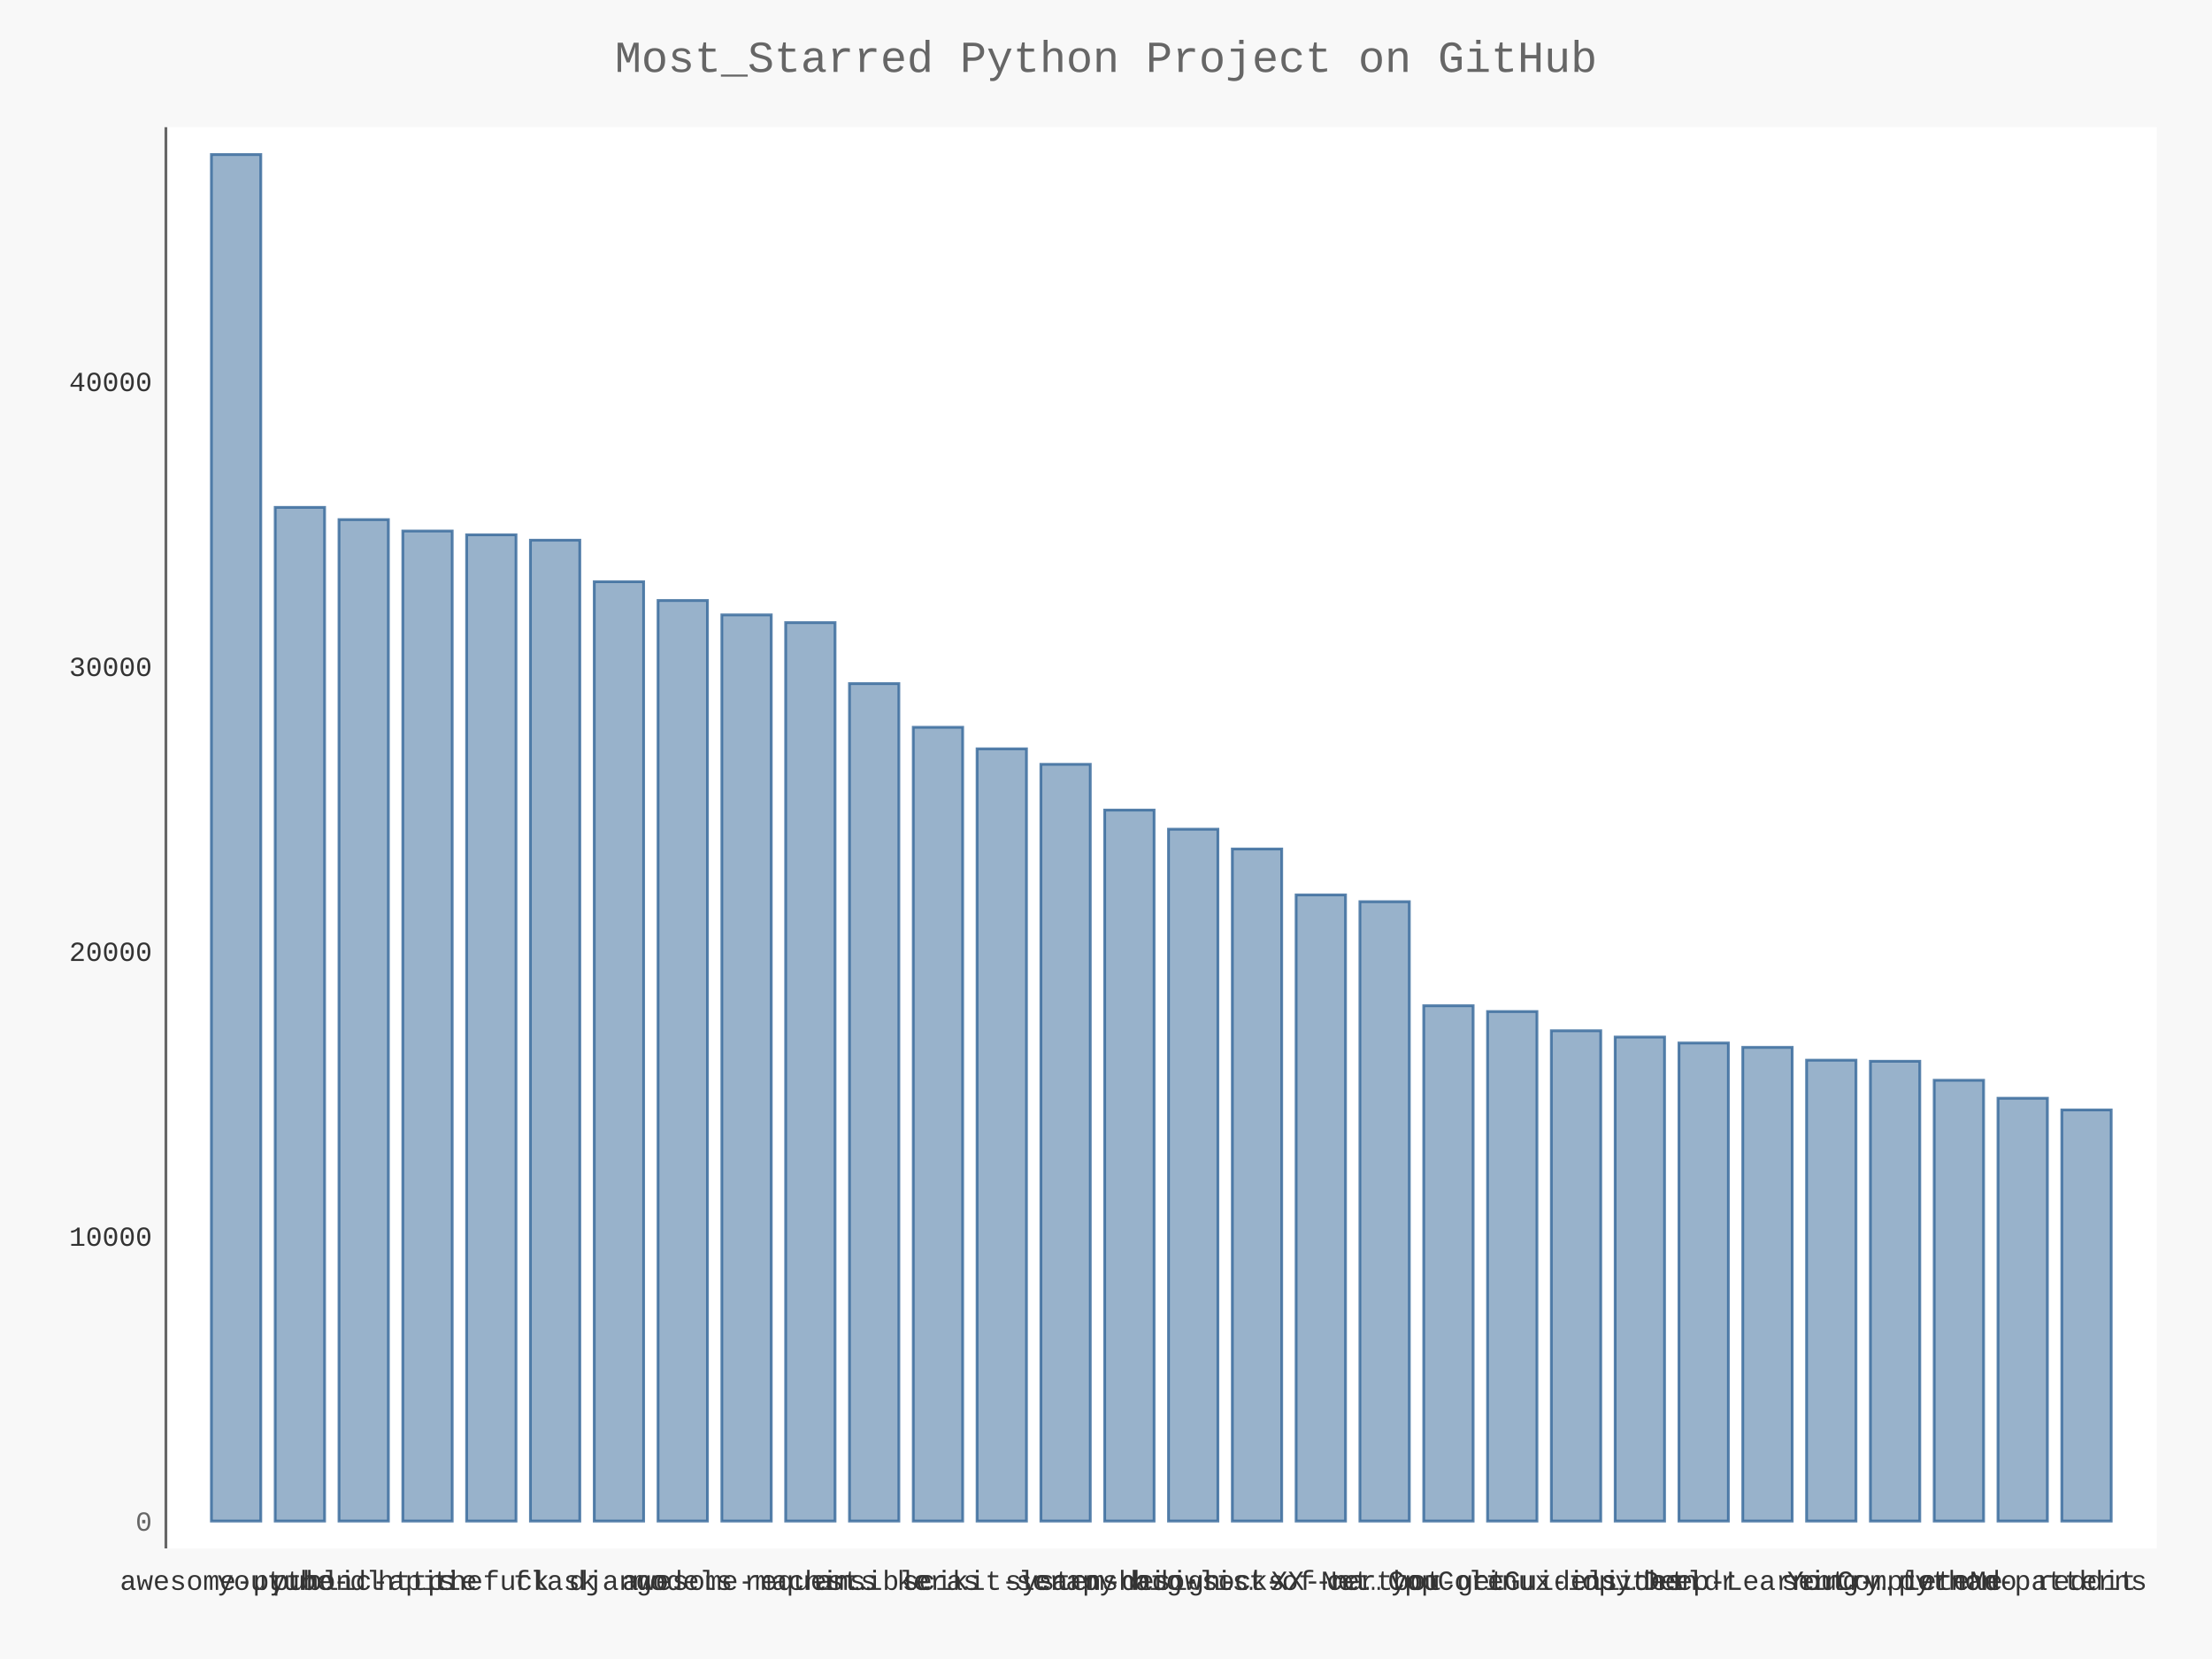
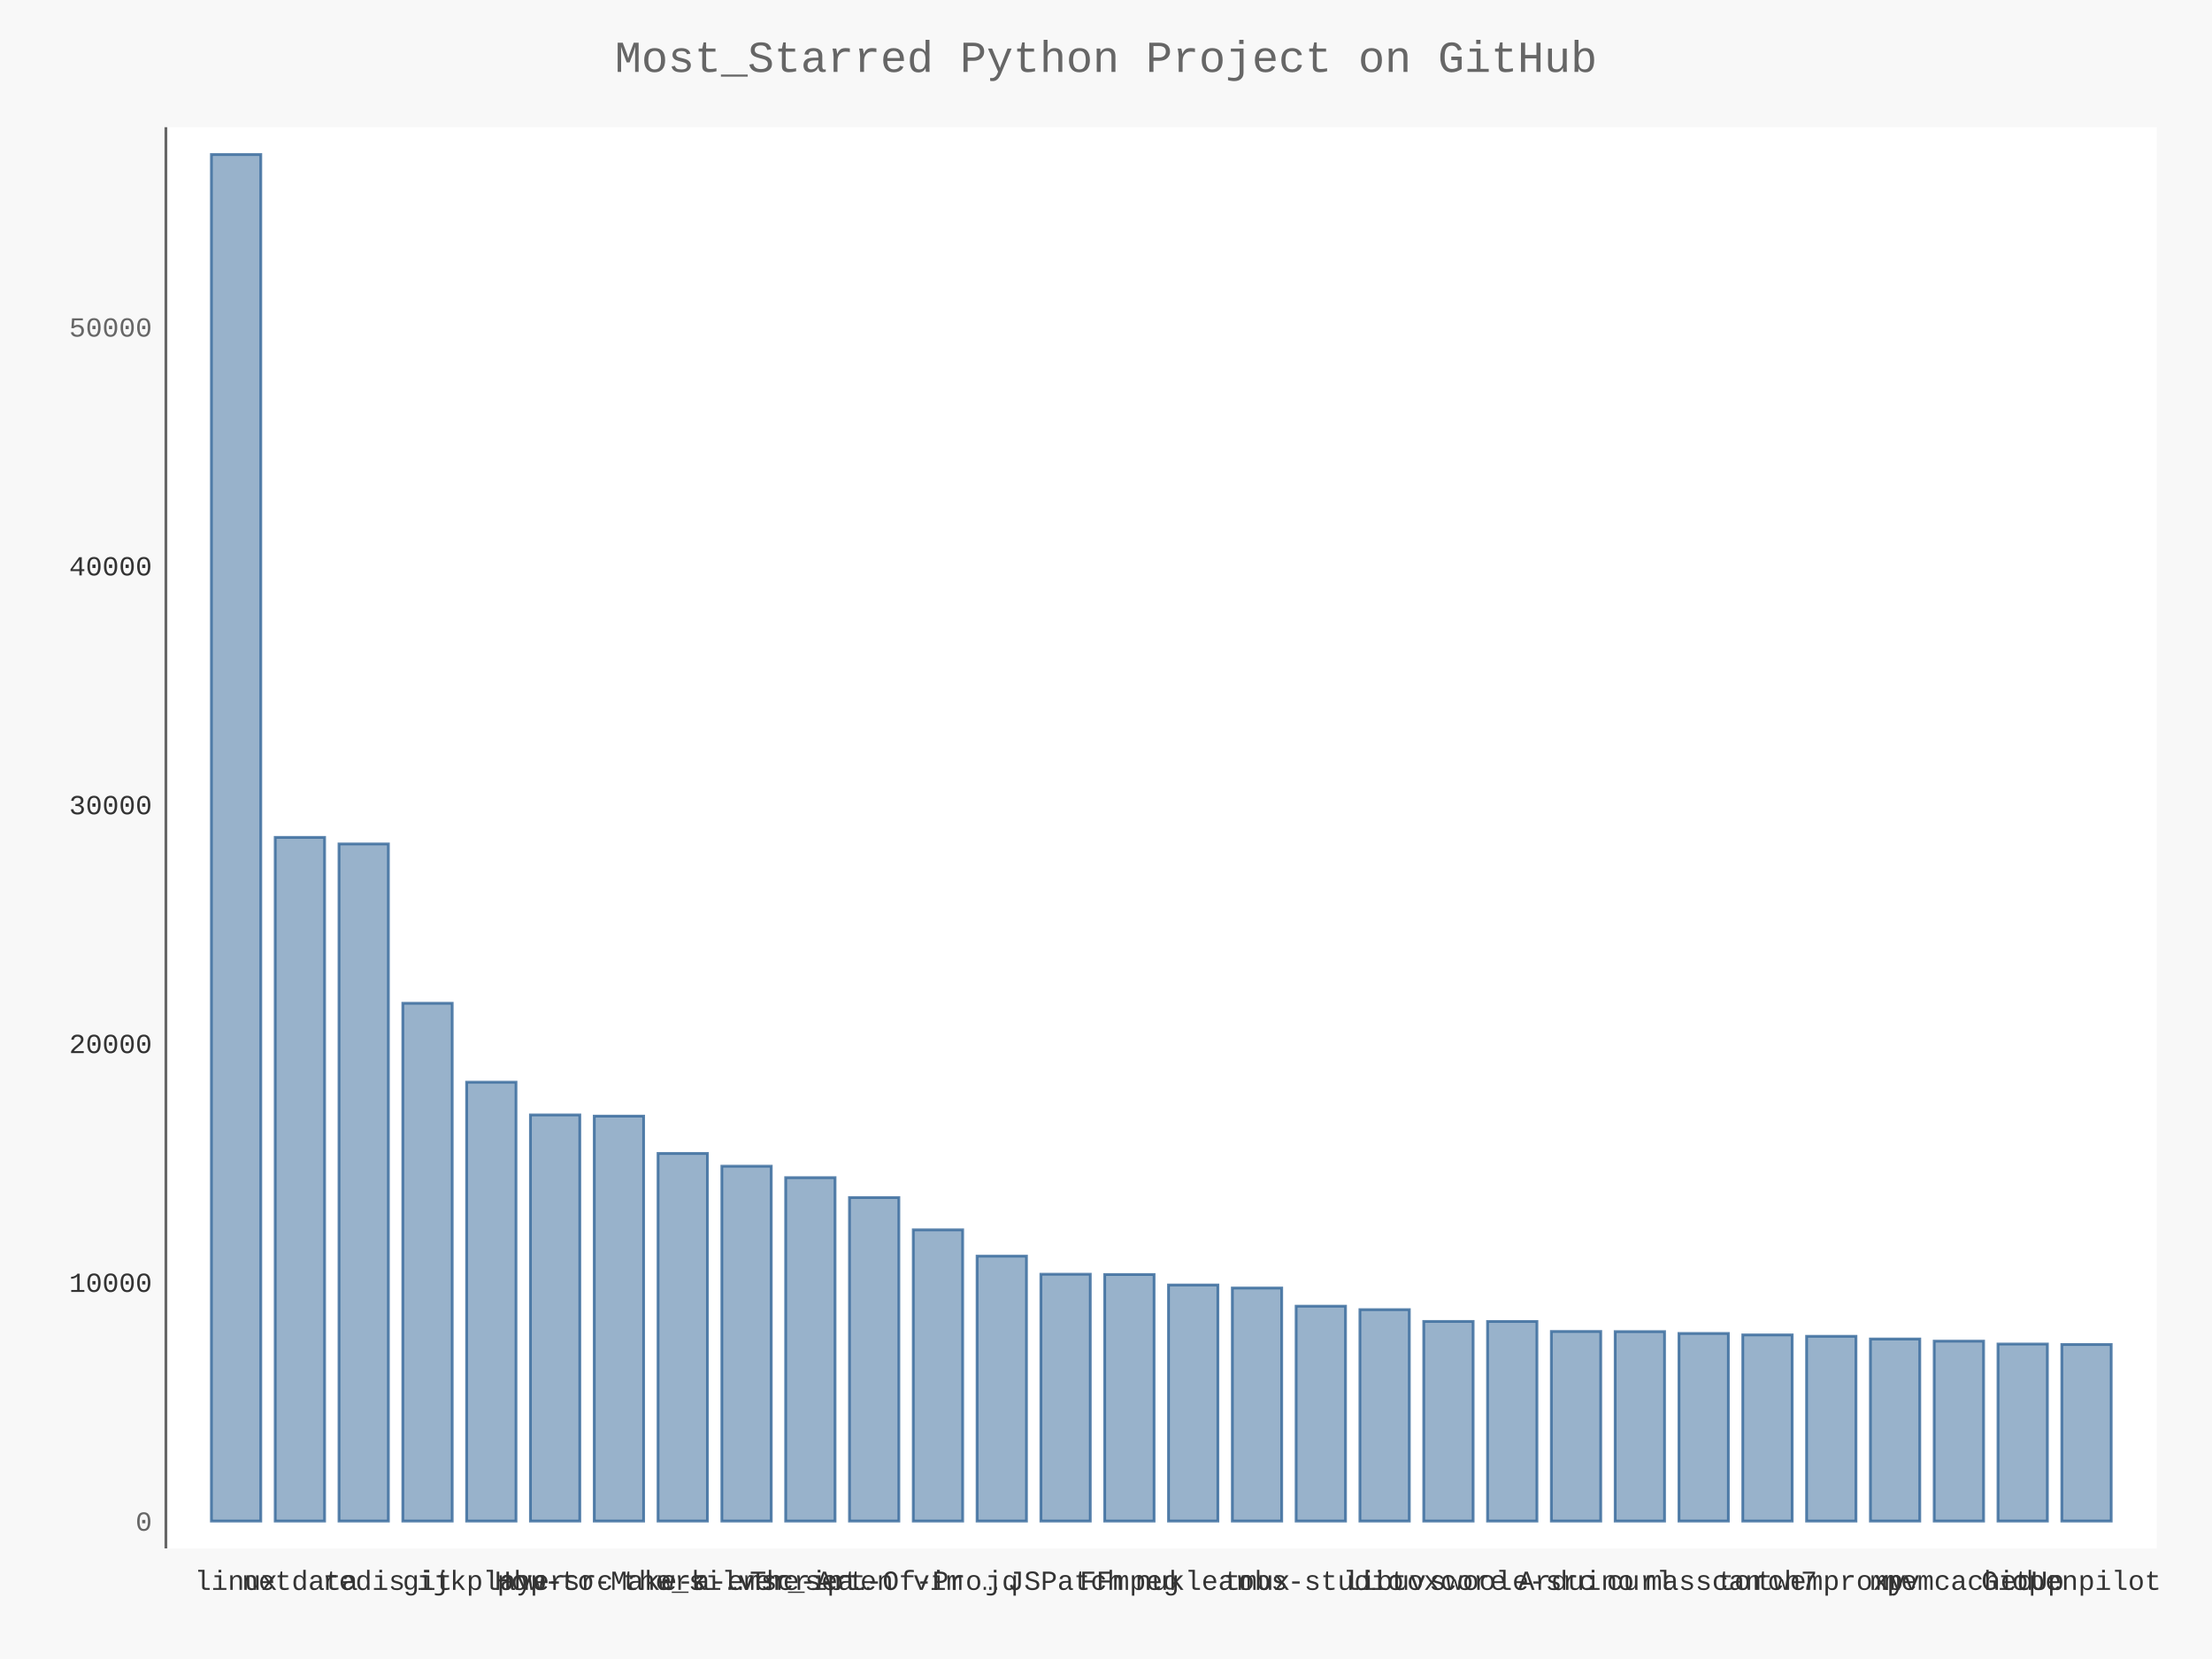
- <svg xmlns="http://www.w3.org/2000/svg" xmlns:xlink="http://www.w3.org/1999/xlink" class="pygal-chart" id="chart-cdba0d9d-1d74-4a35-947e-4f8cec4d66db" viewBox="0 0 800 600">
+ <svg xmlns="http://www.w3.org/2000/svg" xmlns:xlink="http://www.w3.org/1999/xlink" class="pygal-chart" id="chart-45d0a35c-cfdb-4604-b92b-79fe1f7106bd" viewBox="0 0 800 600">
  <defs>
-     <style type="text/css">#chart-cdba0d9d-1d74-4a35-947e-4f8cec4d66db{-webkit-user-select:none;-webkit-font-smoothing:antialiased;font-family:Consolas,"Liberation Mono",Menlo,Courier,monospace}#chart-cdba0d9d-1d74-4a35-947e-4f8cec4d66db .title{font-family:Consolas,"Liberation Mono",Menlo,Courier,monospace;font-size:16px}#chart-cdba0d9d-1d74-4a35-947e-4f8cec4d66db .legends .legend text{font-family:Consolas,"Liberation Mono",Menlo,Courier,monospace;font-size:14px}#chart-cdba0d9d-1d74-4a35-947e-4f8cec4d66db .axis text{font-family:Consolas,"Liberation Mono",Menlo,Courier,monospace;font-size:10px}#chart-cdba0d9d-1d74-4a35-947e-4f8cec4d66db .axis text.major{font-family:Consolas,"Liberation Mono",Menlo,Courier,monospace;font-size:10px}#chart-cdba0d9d-1d74-4a35-947e-4f8cec4d66db .text-overlay text.value{font-family:Consolas,"Liberation Mono",Menlo,Courier,monospace;font-size:16px}#chart-cdba0d9d-1d74-4a35-947e-4f8cec4d66db .text-overlay text.label{font-family:Consolas,"Liberation Mono",Menlo,Courier,monospace;font-size:10px}#chart-cdba0d9d-1d74-4a35-947e-4f8cec4d66db .tooltip{font-family:Consolas,"Liberation Mono",Menlo,Courier,monospace;font-size:14px}#chart-cdba0d9d-1d74-4a35-947e-4f8cec4d66db text.no_data{font-family:Consolas,"Liberation Mono",Menlo,Courier,monospace;font-size:64px}
- #chart-cdba0d9d-1d74-4a35-947e-4f8cec4d66db{background-color:#f8f8f8}#chart-cdba0d9d-1d74-4a35-947e-4f8cec4d66db path,#chart-cdba0d9d-1d74-4a35-947e-4f8cec4d66db line,#chart-cdba0d9d-1d74-4a35-947e-4f8cec4d66db rect,#chart-cdba0d9d-1d74-4a35-947e-4f8cec4d66db circle{-webkit-transition:250ms ease-in;-moz-transition:250ms ease-in;transition:250ms ease-in}#chart-cdba0d9d-1d74-4a35-947e-4f8cec4d66db .graph &gt; .background{fill:#f8f8f8}#chart-cdba0d9d-1d74-4a35-947e-4f8cec4d66db .plot &gt; .background{fill:#ffffff}#chart-cdba0d9d-1d74-4a35-947e-4f8cec4d66db .graph{fill:#333}#chart-cdba0d9d-1d74-4a35-947e-4f8cec4d66db text.no_data{fill:#666}#chart-cdba0d9d-1d74-4a35-947e-4f8cec4d66db .title{fill:#666}#chart-cdba0d9d-1d74-4a35-947e-4f8cec4d66db .legends .legend text{fill:#333}#chart-cdba0d9d-1d74-4a35-947e-4f8cec4d66db .legends .legend:hover text{fill:#666}#chart-cdba0d9d-1d74-4a35-947e-4f8cec4d66db .axis .line{stroke:#666}#chart-cdba0d9d-1d74-4a35-947e-4f8cec4d66db .axis .guide.line{stroke:rgba(0,0,0,0.5)}#chart-cdba0d9d-1d74-4a35-947e-4f8cec4d66db .axis .major.line{stroke:#333}#chart-cdba0d9d-1d74-4a35-947e-4f8cec4d66db .axis text.major{fill:#666}#chart-cdba0d9d-1d74-4a35-947e-4f8cec4d66db .axis.y .guides:hover .guide.line,#chart-cdba0d9d-1d74-4a35-947e-4f8cec4d66db .line-graph .axis.x .guides:hover .guide.line,#chart-cdba0d9d-1d74-4a35-947e-4f8cec4d66db .stackedline-graph .axis.x .guides:hover .guide.line,#chart-cdba0d9d-1d74-4a35-947e-4f8cec4d66db .xy-graph .axis.x .guides:hover .guide.line{stroke:#666}#chart-cdba0d9d-1d74-4a35-947e-4f8cec4d66db .axis .guides:hover text{fill:#666}#chart-cdba0d9d-1d74-4a35-947e-4f8cec4d66db .reactive{fill-opacity:.5;stroke-opacity:.8}#chart-cdba0d9d-1d74-4a35-947e-4f8cec4d66db .ci{stroke:#333}#chart-cdba0d9d-1d74-4a35-947e-4f8cec4d66db .reactive.active,#chart-cdba0d9d-1d74-4a35-947e-4f8cec4d66db .active .reactive{fill-opacity:.9;stroke-opacity:.9;stroke-width:4}#chart-cdba0d9d-1d74-4a35-947e-4f8cec4d66db .ci .reactive.active{stroke-width:1.5}#chart-cdba0d9d-1d74-4a35-947e-4f8cec4d66db .series text{fill:#666}#chart-cdba0d9d-1d74-4a35-947e-4f8cec4d66db .tooltip rect{fill:#ffffff;stroke:#666;-webkit-transition:opacity 250ms ease-in;-moz-transition:opacity 250ms ease-in;transition:opacity 250ms ease-in}#chart-cdba0d9d-1d74-4a35-947e-4f8cec4d66db .tooltip .label{fill:#333}#chart-cdba0d9d-1d74-4a35-947e-4f8cec4d66db .tooltip .label{fill:#333}#chart-cdba0d9d-1d74-4a35-947e-4f8cec4d66db .tooltip .legend{font-size:.8em;fill:rgba(0,0,0,0.5)}#chart-cdba0d9d-1d74-4a35-947e-4f8cec4d66db .tooltip .x_label{font-size:.6em;fill:#666}#chart-cdba0d9d-1d74-4a35-947e-4f8cec4d66db .tooltip .xlink{font-size:.5em;text-decoration:underline}#chart-cdba0d9d-1d74-4a35-947e-4f8cec4d66db .tooltip .value{font-size:1.5em}#chart-cdba0d9d-1d74-4a35-947e-4f8cec4d66db .bound{font-size:.5em}#chart-cdba0d9d-1d74-4a35-947e-4f8cec4d66db .max-value{font-size:.75em;fill:rgba(0,0,0,0.5)}#chart-cdba0d9d-1d74-4a35-947e-4f8cec4d66db .map-element{fill:#ffffff;stroke:rgba(0,0,0,0.5) !important}#chart-cdba0d9d-1d74-4a35-947e-4f8cec4d66db .map-element .reactive{fill-opacity:inherit;stroke-opacity:inherit}#chart-cdba0d9d-1d74-4a35-947e-4f8cec4d66db .color-0,#chart-cdba0d9d-1d74-4a35-947e-4f8cec4d66db .color-0 a:visited{stroke:#336699;fill:#336699}#chart-cdba0d9d-1d74-4a35-947e-4f8cec4d66db .text-overlay .color-0 text{fill:black}
- #chart-cdba0d9d-1d74-4a35-947e-4f8cec4d66db text.no_data{text-anchor:middle}#chart-cdba0d9d-1d74-4a35-947e-4f8cec4d66db .guide.line{fill:none}#chart-cdba0d9d-1d74-4a35-947e-4f8cec4d66db .centered{text-anchor:middle}#chart-cdba0d9d-1d74-4a35-947e-4f8cec4d66db .title{text-anchor:middle}#chart-cdba0d9d-1d74-4a35-947e-4f8cec4d66db .legends .legend text{fill-opacity:1}#chart-cdba0d9d-1d74-4a35-947e-4f8cec4d66db .axis.x text{text-anchor:middle}#chart-cdba0d9d-1d74-4a35-947e-4f8cec4d66db .axis.x:not(.web) text[transform]{text-anchor:start}#chart-cdba0d9d-1d74-4a35-947e-4f8cec4d66db .axis.x:not(.web) text[transform].backwards{text-anchor:end}#chart-cdba0d9d-1d74-4a35-947e-4f8cec4d66db .axis.y text{text-anchor:end}#chart-cdba0d9d-1d74-4a35-947e-4f8cec4d66db .axis.y text[transform].backwards{text-anchor:start}#chart-cdba0d9d-1d74-4a35-947e-4f8cec4d66db .axis.y2 text{text-anchor:start}#chart-cdba0d9d-1d74-4a35-947e-4f8cec4d66db .axis.y2 text[transform].backwards{text-anchor:end}#chart-cdba0d9d-1d74-4a35-947e-4f8cec4d66db .axis .guide.line{stroke-dasharray:4,4}#chart-cdba0d9d-1d74-4a35-947e-4f8cec4d66db .axis .major.guide.line{stroke-dasharray:6,6}#chart-cdba0d9d-1d74-4a35-947e-4f8cec4d66db .horizontal .axis.y .guide.line,#chart-cdba0d9d-1d74-4a35-947e-4f8cec4d66db .horizontal .axis.y2 .guide.line,#chart-cdba0d9d-1d74-4a35-947e-4f8cec4d66db .vertical .axis.x .guide.line{opacity:0}#chart-cdba0d9d-1d74-4a35-947e-4f8cec4d66db .horizontal .axis.always_show .guide.line,#chart-cdba0d9d-1d74-4a35-947e-4f8cec4d66db .vertical .axis.always_show .guide.line{opacity:1 !important}#chart-cdba0d9d-1d74-4a35-947e-4f8cec4d66db .axis.y .guides:hover .guide.line,#chart-cdba0d9d-1d74-4a35-947e-4f8cec4d66db .axis.y2 .guides:hover .guide.line,#chart-cdba0d9d-1d74-4a35-947e-4f8cec4d66db .axis.x .guides:hover .guide.line{opacity:1}#chart-cdba0d9d-1d74-4a35-947e-4f8cec4d66db .axis .guides:hover text{opacity:1}#chart-cdba0d9d-1d74-4a35-947e-4f8cec4d66db .nofill{fill:none}#chart-cdba0d9d-1d74-4a35-947e-4f8cec4d66db .subtle-fill{fill-opacity:.2}#chart-cdba0d9d-1d74-4a35-947e-4f8cec4d66db .dot{stroke-width:1px;fill-opacity:1}#chart-cdba0d9d-1d74-4a35-947e-4f8cec4d66db .dot.active{stroke-width:5px}#chart-cdba0d9d-1d74-4a35-947e-4f8cec4d66db .dot.negative{fill:transparent}#chart-cdba0d9d-1d74-4a35-947e-4f8cec4d66db text,#chart-cdba0d9d-1d74-4a35-947e-4f8cec4d66db tspan{stroke:none !important}#chart-cdba0d9d-1d74-4a35-947e-4f8cec4d66db .series text.active{opacity:1}#chart-cdba0d9d-1d74-4a35-947e-4f8cec4d66db .tooltip rect{fill-opacity:.95;stroke-width:.5}#chart-cdba0d9d-1d74-4a35-947e-4f8cec4d66db .tooltip text{fill-opacity:1}#chart-cdba0d9d-1d74-4a35-947e-4f8cec4d66db .showable{visibility:hidden}#chart-cdba0d9d-1d74-4a35-947e-4f8cec4d66db .showable.shown{visibility:visible}#chart-cdba0d9d-1d74-4a35-947e-4f8cec4d66db .gauge-background{fill:rgba(229,229,229,1);stroke:none}#chart-cdba0d9d-1d74-4a35-947e-4f8cec4d66db .bg-lines{stroke:#f8f8f8;stroke-width:2px}</style>
+     <style type="text/css">#chart-45d0a35c-cfdb-4604-b92b-79fe1f7106bd{-webkit-user-select:none;-webkit-font-smoothing:antialiased;font-family:Consolas,"Liberation Mono",Menlo,Courier,monospace}#chart-45d0a35c-cfdb-4604-b92b-79fe1f7106bd .title{font-family:Consolas,"Liberation Mono",Menlo,Courier,monospace;font-size:16px}#chart-45d0a35c-cfdb-4604-b92b-79fe1f7106bd .legends .legend text{font-family:Consolas,"Liberation Mono",Menlo,Courier,monospace;font-size:14px}#chart-45d0a35c-cfdb-4604-b92b-79fe1f7106bd .axis text{font-family:Consolas,"Liberation Mono",Menlo,Courier,monospace;font-size:10px}#chart-45d0a35c-cfdb-4604-b92b-79fe1f7106bd .axis text.major{font-family:Consolas,"Liberation Mono",Menlo,Courier,monospace;font-size:10px}#chart-45d0a35c-cfdb-4604-b92b-79fe1f7106bd .text-overlay text.value{font-family:Consolas,"Liberation Mono",Menlo,Courier,monospace;font-size:16px}#chart-45d0a35c-cfdb-4604-b92b-79fe1f7106bd .text-overlay text.label{font-family:Consolas,"Liberation Mono",Menlo,Courier,monospace;font-size:10px}#chart-45d0a35c-cfdb-4604-b92b-79fe1f7106bd .tooltip{font-family:Consolas,"Liberation Mono",Menlo,Courier,monospace;font-size:14px}#chart-45d0a35c-cfdb-4604-b92b-79fe1f7106bd text.no_data{font-family:Consolas,"Liberation Mono",Menlo,Courier,monospace;font-size:64px}
+ #chart-45d0a35c-cfdb-4604-b92b-79fe1f7106bd{background-color:#f8f8f8}#chart-45d0a35c-cfdb-4604-b92b-79fe1f7106bd path,#chart-45d0a35c-cfdb-4604-b92b-79fe1f7106bd line,#chart-45d0a35c-cfdb-4604-b92b-79fe1f7106bd rect,#chart-45d0a35c-cfdb-4604-b92b-79fe1f7106bd circle{-webkit-transition:250ms ease-in;-moz-transition:250ms ease-in;transition:250ms ease-in}#chart-45d0a35c-cfdb-4604-b92b-79fe1f7106bd .graph &gt; .background{fill:#f8f8f8}#chart-45d0a35c-cfdb-4604-b92b-79fe1f7106bd .plot &gt; .background{fill:#ffffff}#chart-45d0a35c-cfdb-4604-b92b-79fe1f7106bd .graph{fill:#333}#chart-45d0a35c-cfdb-4604-b92b-79fe1f7106bd text.no_data{fill:#666}#chart-45d0a35c-cfdb-4604-b92b-79fe1f7106bd .title{fill:#666}#chart-45d0a35c-cfdb-4604-b92b-79fe1f7106bd .legends .legend text{fill:#333}#chart-45d0a35c-cfdb-4604-b92b-79fe1f7106bd .legends .legend:hover text{fill:#666}#chart-45d0a35c-cfdb-4604-b92b-79fe1f7106bd .axis .line{stroke:#666}#chart-45d0a35c-cfdb-4604-b92b-79fe1f7106bd .axis .guide.line{stroke:rgba(0,0,0,0.5)}#chart-45d0a35c-cfdb-4604-b92b-79fe1f7106bd .axis .major.line{stroke:#333}#chart-45d0a35c-cfdb-4604-b92b-79fe1f7106bd .axis text.major{fill:#666}#chart-45d0a35c-cfdb-4604-b92b-79fe1f7106bd .axis.y .guides:hover .guide.line,#chart-45d0a35c-cfdb-4604-b92b-79fe1f7106bd .line-graph .axis.x .guides:hover .guide.line,#chart-45d0a35c-cfdb-4604-b92b-79fe1f7106bd .stackedline-graph .axis.x .guides:hover .guide.line,#chart-45d0a35c-cfdb-4604-b92b-79fe1f7106bd .xy-graph .axis.x .guides:hover .guide.line{stroke:#666}#chart-45d0a35c-cfdb-4604-b92b-79fe1f7106bd .axis .guides:hover text{fill:#666}#chart-45d0a35c-cfdb-4604-b92b-79fe1f7106bd .reactive{fill-opacity:.5;stroke-opacity:.8}#chart-45d0a35c-cfdb-4604-b92b-79fe1f7106bd .ci{stroke:#333}#chart-45d0a35c-cfdb-4604-b92b-79fe1f7106bd .reactive.active,#chart-45d0a35c-cfdb-4604-b92b-79fe1f7106bd .active .reactive{fill-opacity:.9;stroke-opacity:.9;stroke-width:4}#chart-45d0a35c-cfdb-4604-b92b-79fe1f7106bd .ci .reactive.active{stroke-width:1.5}#chart-45d0a35c-cfdb-4604-b92b-79fe1f7106bd .series text{fill:#666}#chart-45d0a35c-cfdb-4604-b92b-79fe1f7106bd .tooltip rect{fill:#ffffff;stroke:#666;-webkit-transition:opacity 250ms ease-in;-moz-transition:opacity 250ms ease-in;transition:opacity 250ms ease-in}#chart-45d0a35c-cfdb-4604-b92b-79fe1f7106bd .tooltip .label{fill:#333}#chart-45d0a35c-cfdb-4604-b92b-79fe1f7106bd .tooltip .label{fill:#333}#chart-45d0a35c-cfdb-4604-b92b-79fe1f7106bd .tooltip .legend{font-size:.8em;fill:rgba(0,0,0,0.5)}#chart-45d0a35c-cfdb-4604-b92b-79fe1f7106bd .tooltip .x_label{font-size:.6em;fill:#666}#chart-45d0a35c-cfdb-4604-b92b-79fe1f7106bd .tooltip .xlink{font-size:.5em;text-decoration:underline}#chart-45d0a35c-cfdb-4604-b92b-79fe1f7106bd .tooltip .value{font-size:1.5em}#chart-45d0a35c-cfdb-4604-b92b-79fe1f7106bd .bound{font-size:.5em}#chart-45d0a35c-cfdb-4604-b92b-79fe1f7106bd .max-value{font-size:.75em;fill:rgba(0,0,0,0.5)}#chart-45d0a35c-cfdb-4604-b92b-79fe1f7106bd .map-element{fill:#ffffff;stroke:rgba(0,0,0,0.5) !important}#chart-45d0a35c-cfdb-4604-b92b-79fe1f7106bd .map-element .reactive{fill-opacity:inherit;stroke-opacity:inherit}#chart-45d0a35c-cfdb-4604-b92b-79fe1f7106bd .color-0,#chart-45d0a35c-cfdb-4604-b92b-79fe1f7106bd .color-0 a:visited{stroke:#336699;fill:#336699}#chart-45d0a35c-cfdb-4604-b92b-79fe1f7106bd .text-overlay .color-0 text{fill:black}
+ #chart-45d0a35c-cfdb-4604-b92b-79fe1f7106bd text.no_data{text-anchor:middle}#chart-45d0a35c-cfdb-4604-b92b-79fe1f7106bd .guide.line{fill:none}#chart-45d0a35c-cfdb-4604-b92b-79fe1f7106bd .centered{text-anchor:middle}#chart-45d0a35c-cfdb-4604-b92b-79fe1f7106bd .title{text-anchor:middle}#chart-45d0a35c-cfdb-4604-b92b-79fe1f7106bd .legends .legend text{fill-opacity:1}#chart-45d0a35c-cfdb-4604-b92b-79fe1f7106bd .axis.x text{text-anchor:middle}#chart-45d0a35c-cfdb-4604-b92b-79fe1f7106bd .axis.x:not(.web) text[transform]{text-anchor:start}#chart-45d0a35c-cfdb-4604-b92b-79fe1f7106bd .axis.x:not(.web) text[transform].backwards{text-anchor:end}#chart-45d0a35c-cfdb-4604-b92b-79fe1f7106bd .axis.y text{text-anchor:end}#chart-45d0a35c-cfdb-4604-b92b-79fe1f7106bd .axis.y text[transform].backwards{text-anchor:start}#chart-45d0a35c-cfdb-4604-b92b-79fe1f7106bd .axis.y2 text{text-anchor:start}#chart-45d0a35c-cfdb-4604-b92b-79fe1f7106bd .axis.y2 text[transform].backwards{text-anchor:end}#chart-45d0a35c-cfdb-4604-b92b-79fe1f7106bd .axis .guide.line{stroke-dasharray:4,4}#chart-45d0a35c-cfdb-4604-b92b-79fe1f7106bd .axis .major.guide.line{stroke-dasharray:6,6}#chart-45d0a35c-cfdb-4604-b92b-79fe1f7106bd .horizontal .axis.y .guide.line,#chart-45d0a35c-cfdb-4604-b92b-79fe1f7106bd .horizontal .axis.y2 .guide.line,#chart-45d0a35c-cfdb-4604-b92b-79fe1f7106bd .vertical .axis.x .guide.line{opacity:0}#chart-45d0a35c-cfdb-4604-b92b-79fe1f7106bd .horizontal .axis.always_show .guide.line,#chart-45d0a35c-cfdb-4604-b92b-79fe1f7106bd .vertical .axis.always_show .guide.line{opacity:1 !important}#chart-45d0a35c-cfdb-4604-b92b-79fe1f7106bd .axis.y .guides:hover .guide.line,#chart-45d0a35c-cfdb-4604-b92b-79fe1f7106bd .axis.y2 .guides:hover .guide.line,#chart-45d0a35c-cfdb-4604-b92b-79fe1f7106bd .axis.x .guides:hover .guide.line{opacity:1}#chart-45d0a35c-cfdb-4604-b92b-79fe1f7106bd .axis .guides:hover text{opacity:1}#chart-45d0a35c-cfdb-4604-b92b-79fe1f7106bd .nofill{fill:none}#chart-45d0a35c-cfdb-4604-b92b-79fe1f7106bd .subtle-fill{fill-opacity:.2}#chart-45d0a35c-cfdb-4604-b92b-79fe1f7106bd .dot{stroke-width:1px;fill-opacity:1}#chart-45d0a35c-cfdb-4604-b92b-79fe1f7106bd .dot.active{stroke-width:5px}#chart-45d0a35c-cfdb-4604-b92b-79fe1f7106bd .dot.negative{fill:transparent}#chart-45d0a35c-cfdb-4604-b92b-79fe1f7106bd text,#chart-45d0a35c-cfdb-4604-b92b-79fe1f7106bd tspan{stroke:none !important}#chart-45d0a35c-cfdb-4604-b92b-79fe1f7106bd .series text.active{opacity:1}#chart-45d0a35c-cfdb-4604-b92b-79fe1f7106bd .tooltip rect{fill-opacity:.95;stroke-width:.5}#chart-45d0a35c-cfdb-4604-b92b-79fe1f7106bd .tooltip text{fill-opacity:1}#chart-45d0a35c-cfdb-4604-b92b-79fe1f7106bd .showable{visibility:hidden}#chart-45d0a35c-cfdb-4604-b92b-79fe1f7106bd .showable.shown{visibility:visible}#chart-45d0a35c-cfdb-4604-b92b-79fe1f7106bd .gauge-background{fill:rgba(229,229,229,1);stroke:none}#chart-45d0a35c-cfdb-4604-b92b-79fe1f7106bd .bg-lines{stroke:#f8f8f8;stroke-width:2px}</style>
  </defs>
  <g class="graph bar-graph vertical">
    <rect class="background" height="600" width="800" x="0" y="0" />
    <g class="plot" transform="translate(60, 46)">
      <rect class="background" height="514" width="720.0" x="0" y="0" />
      <g class="axis y">
        <g class="guides">
          <text class="major" x="-5" y="507.615">0</text>
        </g>
        <g class="guides">
-           <text class="" x="-5" y="404.573">10000</text>
-         </g>
-         <g class="guides">
-           <text class="" x="-5" y="301.531">20000</text>
-         </g>
-         <g class="guides">
-           <text class="" x="-5" y="198.489">30000</text>
-         </g>
-         <g class="guides">
-           <text class="" x="-5" y="95.447">40000</text>
+           <text class="" x="-5" y="421.24">10000</text>
+         </g>
+         <g class="guides">
+           <text class="" x="-5" y="334.865">20000</text>
+         </g>
+         <g class="guides">
+           <text class="" x="-5" y="248.49">30000</text>
+         </g>
+         <g class="guides">
+           <text class="" x="-5" y="162.114">40000</text>
+         </g>
+         <g class="guides">
+           <text class="major" x="-5" y="75.739">50000</text>
        </g>
      </g>
      <g class="axis x">
        <path class="line" d="M0 0 v514" />
        <g class="guides">
          <path class="guide line" d="M25.385 0 v514" />
-           <text class="" x="25.385" y="529.0">awesome-python</text>
+           <text class="" x="25.385" y="529.0">linux</text>
        </g>
        <g class="guides">
          <path class="guide line" d="M48.462 0 v514" />
-           <text class="" x="48.462" y="529.0">youtube-dl</text>
+           <text class="" x="48.462" y="529.0">netdata</text>
        </g>
        <g class="guides">
          <path class="guide line" d="M71.538 0 v514" />
-           <text class="" x="71.538" y="529.0">public-apis</text>
+           <text class="" x="71.538" y="529.0">redis</text>
        </g>
        <g class="guides">
          <path class="guide line" d="M94.615 0 v514" />
-           <text class="" x="94.615" y="529.0">httpie</text>
+           <text class="" x="94.615" y="529.0">git</text>
        </g>
        <g class="guides">
          <path class="guide line" d="M117.692 0 v514" />
-           <text class="" x="117.692" y="529.0">thefuck</text>
+           <text class="" x="117.692" y="529.0">ijkplayer</text>
        </g>
        <g class="guides">
          <path class="guide line" d="M140.769 0 v514" />
-           <text class="" x="140.769" y="529.0">flask</text>
+           <text class="" x="140.769" y="529.0">php-src</text>
        </g>
        <g class="guides">
          <path class="guide line" d="M163.846 0 v514" />
-           <text class="" x="163.846" y="529.0">django</text>
+           <text class="" x="163.846" y="529.0">How-to-Make-a-…</text>
        </g>
        <g class="guides">
          <path class="guide line" d="M186.923 0 v514" />
-           <text class="" x="186.923" y="529.0">models</text>
+           <text class="" x="186.923" y="529.0">wrk</text>
        </g>
        <g class="guides">
          <path class="guide line" d="M210 0 v514" />
-           <text class="" x="210.0" y="529.0">awesome-machin…</text>
+           <text class="" x="210.0" y="529.0">the_silver_sea…</text>
        </g>
        <g class="guides">
          <path class="guide line" d="M233.077 0 v514" />
-           <text class="" x="233.077" y="529.0">requests</text>
+           <text class="" x="233.077" y="529.0">emscripten</text>
        </g>
        <g class="guides">
          <path class="guide line" d="M256.154 0 v514" />
-           <text class="" x="256.154" y="529.0">ansible</text>
+           <text class="" x="256.154" y="529.0">The-Art-Of-Pro…</text>
        </g>
        <g class="guides">
          <path class="guide line" d="M279.231 0 v514" />
-           <text class="" x="279.231" y="529.0">keras</text>
+           <text class="" x="279.231" y="529.0">vim</text>
        </g>
        <g class="guides">
          <path class="guide line" d="M302.308 0 v514" />
-           <text class="" x="302.308" y="529.0">scikit-learn</text>
+           <text class="" x="302.308" y="529.0">jq</text>
        </g>
        <g class="guides">
          <path class="guide line" d="M325.385 0 v514" />
-           <text class="" x="325.385" y="529.0">scrapy</text>
+           <text class="" x="325.385" y="529.0">JSPatch</text>
        </g>
        <g class="guides">
          <path class="guide line" d="M348.462 0 v514" />
-           <text class="" x="348.462" y="529.0">system-design-…</text>
+           <text class="" x="348.462" y="529.0">FFmpeg</text>
        </g>
        <g class="guides">
          <path class="guide line" d="M371.538 0 v514" />
-           <text class="" x="371.538" y="529.0">shadowsocks</text>
+           <text class="" x="371.538" y="529.0">nuklear</text>
        </g>
        <g class="guides">
          <path class="guide line" d="M394.615 0 v514" />
-           <text class="" x="394.615" y="529.0">big-list-of-na…</text>
+           <text class="" x="394.615" y="529.0">tmux</text>
        </g>
        <g class="guides">
          <path class="guide line" d="M417.692 0 v514" />
-           <text class="" x="417.692" y="529.0">XX-Net</text>
+           <text class="" x="417.692" y="529.0">obs-studio</text>
        </g>
        <g class="guides">
          <path class="guide line" d="M440.769 0 v514" />
-           <text class="" x="440.769" y="529.0">certbot</text>
+           <text class="" x="440.769" y="529.0">libuv</text>
        </g>
        <g class="guides">
          <path class="guide line" d="M463.846 0 v514" />
-           <text class="" x="463.846" y="529.0">you-get</text>
+           <text class="" x="463.846" y="529.0">toxcore</text>
        </g>
        <g class="guides">
          <path class="guide line" d="M486.923 0 v514" />
-           <text class="" x="486.923" y="529.0">CppCoreGuideli…</text>
+           <text class="" x="486.923" y="529.0">swoole-src</text>
        </g>
        <g class="guides">
          <path class="guide line" d="M510 0 v514" />
-           <text class="" x="510" y="529.0">linux-insides</text>
+           <text class="" x="510" y="529.0">Arduino</text>
        </g>
        <g class="guides">
          <path class="guide line" d="M533.077 0 v514" />
-           <text class="" x="533.077" y="529.0">cpython</text>
+           <text class="" x="533.077" y="529.0">curl</text>
        </g>
        <g class="guides">
          <path class="guide line" d="M556.154 0 v514" />
-           <text class="" x="556.154" y="529.0">tldr</text>
+           <text class="" x="556.154" y="529.0">masscan</text>
        </g>
        <g class="guides">
          <path class="guide line" d="M579.231 0 v514" />
-           <text class="" x="579.231" y="529.0">Deep-Learning-…</text>
+           <text class="" x="579.231" y="529.0">torch7</text>
        </g>
        <g class="guides">
          <path class="guide line" d="M602.308 0 v514" />
-           <text class="" x="602.308" y="529.0">sentry</text>
+           <text class="" x="602.308" y="529.0">twemproxy</text>
        </g>
        <g class="guides">
          <path class="guide line" d="M625.385 0 v514" />
-           <text class="" x="625.385" y="529.0">YouCompleteMe</text>
+           <text class="" x="625.385" y="529.0">mpv</text>
        </g>
        <g class="guides">
          <path class="guide line" d="M648.462 0 v514" />
-           <text class="" x="648.462" y="529.0">tornado</text>
+           <text class="" x="648.462" y="529.0">memcached</text>
        </g>
        <g class="guides">
          <path class="guide line" d="M671.538 0 v514" />
-           <text class="" x="671.538" y="529.0">python-patterns</text>
+           <text class="" x="671.538" y="529.0">GitUp</text>
        </g>
        <g class="guides">
          <path class="guide line" d="M694.615 0 v514" />
-           <text class="" x="694.615" y="529.0">reddit</text>
+           <text class="" x="694.615" y="529.0">openpilot</text>
        </g>
      </g>
      <g class="series serie-0 color-0">
        <g class="bars">
          <g class="bar">
-             <a target="_blank" xlink:href="https://github.com/vinta/awesome-python">
+             <a target="_blank" xlink:href="https://github.com/torvalds/linux">
              <rect class="rect reactive tooltip-trigger" height="494.231" rx="0" ry="0" width="17.871" x="16.449" y="9.885" />
            </a>
          </g>
          <g class="bar">
-             <a target="_blank" xlink:href="https://github.com/rg3/youtube-dl">
-               <rect class="rect reactive tooltip-trigger" height="366.624" rx="0" ry="0" width="17.871" x="39.526" y="137.492" />
-             </a>
-           </g>
-           <g class="bar">
-             <a target="_blank" xlink:href="https://github.com/toddmotto/public-apis">
-               <rect class="rect reactive tooltip-trigger" height="362.193" rx="0" ry="0" width="17.871" x="62.603" y="141.923" />
-             </a>
-           </g>
-           <g class="bar">
-             <a target="_blank" xlink:href="https://github.com/jakubroztocil/httpie">
-               <rect class="rect reactive tooltip-trigger" height="358.071" rx="0" ry="0" width="17.871" x="85.68" y="146.044" />
-             </a>
-           </g>
-           <g class="bar">
-             <a target="_blank" xlink:href="https://github.com/nvbn/thefuck">
-               <rect class="rect reactive tooltip-trigger" height="356.701" rx="0" ry="0" width="17.871" x="108.757" y="147.415" />
-             </a>
-           </g>
-           <g class="bar">
-             <a target="_blank" xlink:href="https://github.com/pallets/flask">
-               <rect class="rect reactive tooltip-trigger" height="354.753" rx="0" ry="0" width="17.871" x="131.834" y="149.362" />
-             </a>
-           </g>
-           <g class="bar">
-             <a target="_blank" xlink:href="https://github.com/django/django">
-               <rect class="rect reactive tooltip-trigger" height="339.73" rx="0" ry="0" width="17.871" x="154.911" y="164.386" />
-             </a>
-           </g>
-           <g class="bar">
-             <a target="_blank" xlink:href="https://github.com/tensorflow/models">
-               <rect class="rect reactive tooltip-trigger" height="332.949" rx="0" ry="0" width="17.871" x="177.988" y="171.166" />
-             </a>
-           </g>
-           <g class="bar">
-             <a target="_blank" xlink:href="https://github.com/josephmisiti/awesome-machine-learning">
-               <rect class="rect reactive tooltip-trigger" height="327.746" rx="0" ry="0" width="17.871" x="201.065" y="176.37" />
-             </a>
-           </g>
-           <g class="bar">
-             <a target="_blank" xlink:href="https://github.com/requests/requests">
-               <rect class="rect reactive tooltip-trigger" height="324.943" rx="0" ry="0" width="17.871" x="224.142" y="179.172" />
-             </a>
-           </g>
-           <g class="bar">
-             <a target="_blank" xlink:href="https://github.com/ansible/ansible">
-               <rect class="rect reactive tooltip-trigger" height="302.882" rx="0" ry="0" width="17.871" x="247.218" y="201.234" />
-             </a>
-           </g>
-           <g class="bar">
-             <a target="_blank" xlink:href="https://github.com/keras-team/keras">
-               <rect class="rect reactive tooltip-trigger" height="287.085" rx="0" ry="0" width="17.871" x="270.295" y="217.03" />
-             </a>
-           </g>
-           <g class="bar">
-             <a target="_blank" xlink:href="https://github.com/scikit-learn/scikit-learn">
-               <rect class="rect reactive tooltip-trigger" height="279.295" rx="0" ry="0" width="17.871" x="293.372" y="224.82" />
-             </a>
-           </g>
-           <g class="bar">
-             <a target="_blank" xlink:href="https://github.com/scrapy/scrapy">
-               <rect class="rect reactive tooltip-trigger" height="273.69" rx="0" ry="0" width="17.871" x="316.449" y="230.425" />
-             </a>
-           </g>
-           <g class="bar">
-             <a target="_blank" xlink:href="https://github.com/donnemartin/system-design-primer">
-               <rect class="rect reactive tooltip-trigger" height="257.141" rx="0" ry="0" width="17.871" x="339.526" y="246.974" />
-             </a>
-           </g>
-           <g class="bar">
-             <a target="_blank" xlink:href="https://github.com/shadowsocks/shadowsocks">
-               <rect class="rect reactive tooltip-trigger" height="250.227" rx="0" ry="0" width="17.871" x="362.603" y="253.888" />
-             </a>
-           </g>
-           <g class="bar">
-             <a target="_blank" xlink:href="https://github.com/minimaxir/big-list-of-naughty-strings">
-               <rect class="rect reactive tooltip-trigger" height="243.066" rx="0" ry="0" width="17.871" x="385.68" y="261.05" />
-             </a>
-           </g>
-           <g class="bar">
-             <a target="_blank" xlink:href="https://github.com/XX-net/XX-Net">
-               <rect class="rect reactive tooltip-trigger" height="226.466" rx="0" ry="0" width="17.871" x="408.757" y="277.65" />
-             </a>
-           </g>
-           <g class="bar">
-             <a target="_blank" xlink:href="https://github.com/certbot/certbot">
-               <rect class="rect reactive tooltip-trigger" height="224.013" rx="0" ry="0" width="17.871" x="431.834" y="280.102" />
-             </a>
-           </g>
-           <g class="bar">
-             <a target="_blank" xlink:href="https://github.com/soimort/you-get">
-               <rect class="rect reactive tooltip-trigger" height="186.382" rx="0" ry="0" width="17.871" x="454.911" y="317.733" />
-             </a>
-           </g>
-           <g class="bar">
-             <a target="_blank" xlink:href="https://github.com/isocpp/CppCoreGuidelines">
-               <rect class="rect reactive tooltip-trigger" height="184.28" rx="0" ry="0" width="17.871" x="477.988" y="319.835" />
-             </a>
-           </g>
-           <g class="bar">
-             <a target="_blank" xlink:href="https://github.com/0xAX/linux-insides">
-               <rect class="rect reactive tooltip-trigger" height="177.346" rx="0" ry="0" width="17.871" x="501.065" y="326.77" />
-             </a>
-           </g>
-           <g class="bar">
-             <a target="_blank" xlink:href="https://github.com/python/cpython">
-               <rect class="rect reactive tooltip-trigger" height="175.058" rx="0" ry="0" width="17.871" x="524.142" y="329.057" />
-             </a>
-           </g>
-           <g class="bar">
-             <a target="_blank" xlink:href="https://github.com/tldr-pages/tldr">
-               <rect class="rect reactive tooltip-trigger" height="172.905" rx="0" ry="0" width="17.871" x="547.218" y="331.211" />
-             </a>
-           </g>
-           <g class="bar">
-             <a target="_blank" xlink:href="https://github.com/floodsung/Deep-Learning-Papers-Reading-Roadmap">
-               <rect class="rect reactive tooltip-trigger" height="171.328" rx="0" ry="0" width="17.871" x="570.295" y="332.787" />
-             </a>
-           </g>
-           <g class="bar">
-             <a target="_blank" xlink:href="https://github.com/getsentry/sentry">
-               <rect class="rect reactive tooltip-trigger" height="166.691" rx="0" ry="0" width="17.871" x="593.372" y="337.424" />
-             </a>
-           </g>
-           <g class="bar">
-             <a target="_blank" xlink:href="https://github.com/Valloric/YouCompleteMe">
-               <rect class="rect reactive tooltip-trigger" height="166.3" rx="0" ry="0" width="17.871" x="616.449" y="337.816" />
-             </a>
-           </g>
-           <g class="bar">
-             <a target="_blank" xlink:href="https://github.com/tornadoweb/tornado">
-               <rect class="rect reactive tooltip-trigger" height="159.427" rx="0" ry="0" width="17.871" x="639.526" y="344.689" />
-             </a>
-           </g>
-           <g class="bar">
-             <a target="_blank" xlink:href="https://github.com/faif/python-patterns">
-               <rect class="rect reactive tooltip-trigger" height="152.925" rx="0" ry="0" width="17.871" x="662.603" y="351.191" />
-             </a>
-           </g>
-           <g class="bar">
-             <a target="_blank" xlink:href="https://github.com/reddit-archive/reddit">
-               <rect class="rect reactive tooltip-trigger" height="148.7" rx="0" ry="0" width="17.871" x="685.68" y="355.415" />
+             <a target="_blank" xlink:href="https://github.com/firehol/netdata">
+               <rect class="rect reactive tooltip-trigger" height="247.267" rx="0" ry="0" width="17.871" x="39.526" y="256.849" />
+             </a>
+           </g>
+           <g class="bar">
+             <a target="_blank" xlink:href="https://github.com/antirez/redis">
+               <rect class="rect reactive tooltip-trigger" height="244.891" rx="0" ry="0" width="17.871" x="62.603" y="259.224" />
+             </a>
+           </g>
+           <g class="bar">
+             <a target="_blank" xlink:href="https://github.com/git/git">
+               <rect class="rect reactive tooltip-trigger" height="187.27" rx="0" ry="0" width="17.871" x="85.68" y="316.845" />
+             </a>
+           </g>
+           <g class="bar">
+             <a target="_blank" xlink:href="https://github.com/Bilibili/ijkplayer">
+               <rect class="rect reactive tooltip-trigger" height="158.732" rx="0" ry="0" width="17.871" x="108.757" y="345.384" />
+             </a>
+           </g>
+           <g class="bar">
+             <a target="_blank" xlink:href="https://github.com/php/php-src">
+               <rect class="rect reactive tooltip-trigger" height="146.89" rx="0" ry="0" width="17.871" x="131.834" y="357.226" />
+             </a>
+           </g>
+           <g class="bar">
+             <a target="_blank" xlink:href="https://github.com/SamyPesse/How-to-Make-a-Computer-Operating-System">
+               <rect class="rect reactive tooltip-trigger" height="146.458" rx="0" ry="0" width="17.871" x="154.911" y="357.657" />
+             </a>
+           </g>
+           <g class="bar">
+             <a target="_blank" xlink:href="https://github.com/wg/wrk">
+               <rect class="rect reactive tooltip-trigger" height="132.957" rx="0" ry="0" width="17.871" x="177.988" y="371.158" />
+             </a>
+           </g>
+           <g class="bar">
+             <a target="_blank" xlink:href="https://github.com/ggreer/the_silver_searcher">
+               <rect class="rect reactive tooltip-trigger" height="128.345" rx="0" ry="0" width="17.871" x="201.065" y="375.77" />
+             </a>
+           </g>
+           <g class="bar">
+             <a target="_blank" xlink:href="https://github.com/kripken/emscripten">
+               <rect class="rect reactive tooltip-trigger" height="124.208" rx="0" ry="0" width="17.871" x="224.142" y="379.908" />
+             </a>
+           </g>
+           <g class="bar">
+             <a target="_blank" xlink:href="https://github.com/julycoding/The-Art-Of-Programming-By-July">
+               <rect class="rect reactive tooltip-trigger" height="117.004" rx="0" ry="0" width="17.871" x="247.218" y="387.111" />
+             </a>
+           </g>
+           <g class="bar">
+             <a target="_blank" xlink:href="https://github.com/vim/vim">
+               <rect class="rect reactive tooltip-trigger" height="105.335" rx="0" ry="0" width="17.871" x="270.295" y="398.781" />
+             </a>
+           </g>
+           <g class="bar">
+             <a target="_blank" xlink:href="https://github.com/stedolan/jq">
+               <rect class="rect reactive tooltip-trigger" height="95.816" rx="0" ry="0" width="17.871" x="293.372" y="408.299" />
+             </a>
+           </g>
+           <g class="bar">
+             <a target="_blank" xlink:href="https://github.com/bang590/JSPatch">
+               <rect class="rect reactive tooltip-trigger" height="89.277" rx="0" ry="0" width="17.871" x="316.449" y="414.838" />
+             </a>
+           </g>
+           <g class="bar">
+             <a target="_blank" xlink:href="https://github.com/FFmpeg/FFmpeg">
+               <rect class="rect reactive tooltip-trigger" height="89.174" rx="0" ry="0" width="17.871" x="339.526" y="414.942" />
+             </a>
+           </g>
+           <g class="bar">
+             <a target="_blank" xlink:href="https://github.com/vurtun/nuklear">
+               <rect class="rect reactive tooltip-trigger" height="85.382" rx="0" ry="0" width="17.871" x="362.603" y="418.733" />
+             </a>
+           </g>
+           <g class="bar">
+             <a target="_blank" xlink:href="https://github.com/tmux/tmux">
+               <rect class="rect reactive tooltip-trigger" height="84.285" rx="0" ry="0" width="17.871" x="385.68" y="419.83" />
+             </a>
+           </g>
+           <g class="bar">
+             <a target="_blank" xlink:href="https://github.com/obsproject/obs-studio">
+               <rect class="rect reactive tooltip-trigger" height="77.72" rx="0" ry="0" width="17.871" x="408.757" y="426.395" />
+             </a>
+           </g>
+           <g class="bar">
+             <a target="_blank" xlink:href="https://github.com/libuv/libuv">
+               <rect class="rect reactive tooltip-trigger" height="76.468" rx="0" ry="0" width="17.871" x="431.834" y="427.647" />
+             </a>
+           </g>
+           <g class="bar">
+             <a target="_blank" xlink:href="https://github.com/irungentoo/toxcore">
+               <rect class="rect reactive tooltip-trigger" height="72.201" rx="0" ry="0" width="17.871" x="454.911" y="431.914" />
+             </a>
+           </g>
+           <g class="bar">
+             <a target="_blank" xlink:href="https://github.com/swoole/swoole-src">
+               <rect class="rect reactive tooltip-trigger" height="72.192" rx="0" ry="0" width="17.871" x="477.988" y="431.923" />
+             </a>
+           </g>
+           <g class="bar">
+             <a target="_blank" xlink:href="https://github.com/arduino/Arduino">
+               <rect class="rect reactive tooltip-trigger" height="68.573" rx="0" ry="0" width="17.871" x="501.065" y="435.542" />
+             </a>
+           </g>
+           <g class="bar">
+             <a target="_blank" xlink:href="https://github.com/curl/curl">
+               <rect class="rect reactive tooltip-trigger" height="68.522" rx="0" ry="0" width="17.871" x="524.142" y="435.594" />
+             </a>
+           </g>
+           <g class="bar">
+             <a target="_blank" xlink:href="https://github.com/robertdavidgraham/masscan">
+               <rect class="rect reactive tooltip-trigger" height="67.856" rx="0" ry="0" width="17.871" x="547.218" y="436.259" />
+             </a>
+           </g>
+           <g class="bar">
+             <a target="_blank" xlink:href="https://github.com/torch/torch7">
+               <rect class="rect reactive tooltip-trigger" height="67.33" rx="0" ry="0" width="17.871" x="570.295" y="436.786" />
+             </a>
+           </g>
+           <g class="bar">
+             <a target="_blank" xlink:href="https://github.com/twitter/twemproxy">
+               <rect class="rect reactive tooltip-trigger" height="66.829" rx="0" ry="0" width="17.871" x="593.372" y="437.287" />
+             </a>
+           </g>
+           <g class="bar">
+             <a target="_blank" xlink:href="https://github.com/mpv-player/mpv">
+               <rect class="rect reactive tooltip-trigger" height="65.853" rx="0" ry="0" width="17.871" x="616.449" y="438.263" />
+             </a>
+           </g>
+           <g class="bar">
+             <a target="_blank" xlink:href="https://github.com/memcached/memcached">
+               <rect class="rect reactive tooltip-trigger" height="65.075" rx="0" ry="0" width="17.871" x="639.526" y="439.04" />
+             </a>
+           </g>
+           <g class="bar">
+             <a target="_blank" xlink:href="https://github.com/git-up/GitUp">
+               <rect class="rect reactive tooltip-trigger" height="64.03" rx="0" ry="0" width="17.871" x="662.603" y="440.085" />
+             </a>
+           </g>
+           <g class="bar">
+             <a target="_blank" xlink:href="https://github.com/commaai/openpilot">
+               <rect class="rect reactive tooltip-trigger" height="63.857" rx="0" ry="0" width="17.871" x="685.68" y="440.258" />
            </a>
          </g>
        </g>
      </g>
    </g>
    <g class="titles">
      <text class="title plot_title" x="400.0" y="26">Most_Starred Python Project on GitHub</text>
    </g>
    <g class="plot overlay" transform="translate(60, 46)">
      <g class="series serie-0 color-0" />
    </g>
    <g class="plot text-overlay" transform="translate(60, 46)">
      <g class="series serie-0 color-0" />
    </g>
    <g class="plot tooltip-overlay" transform="translate(60, 46)">
      <g class="tooltip" style="opacity: 0" transform="translate(0 0)">
        <rect class="tooltip-box" height="0" rx="0" ry="0" width="0" />
        <g class="text" />
      </g>
    </g>
  </g>
</svg>
